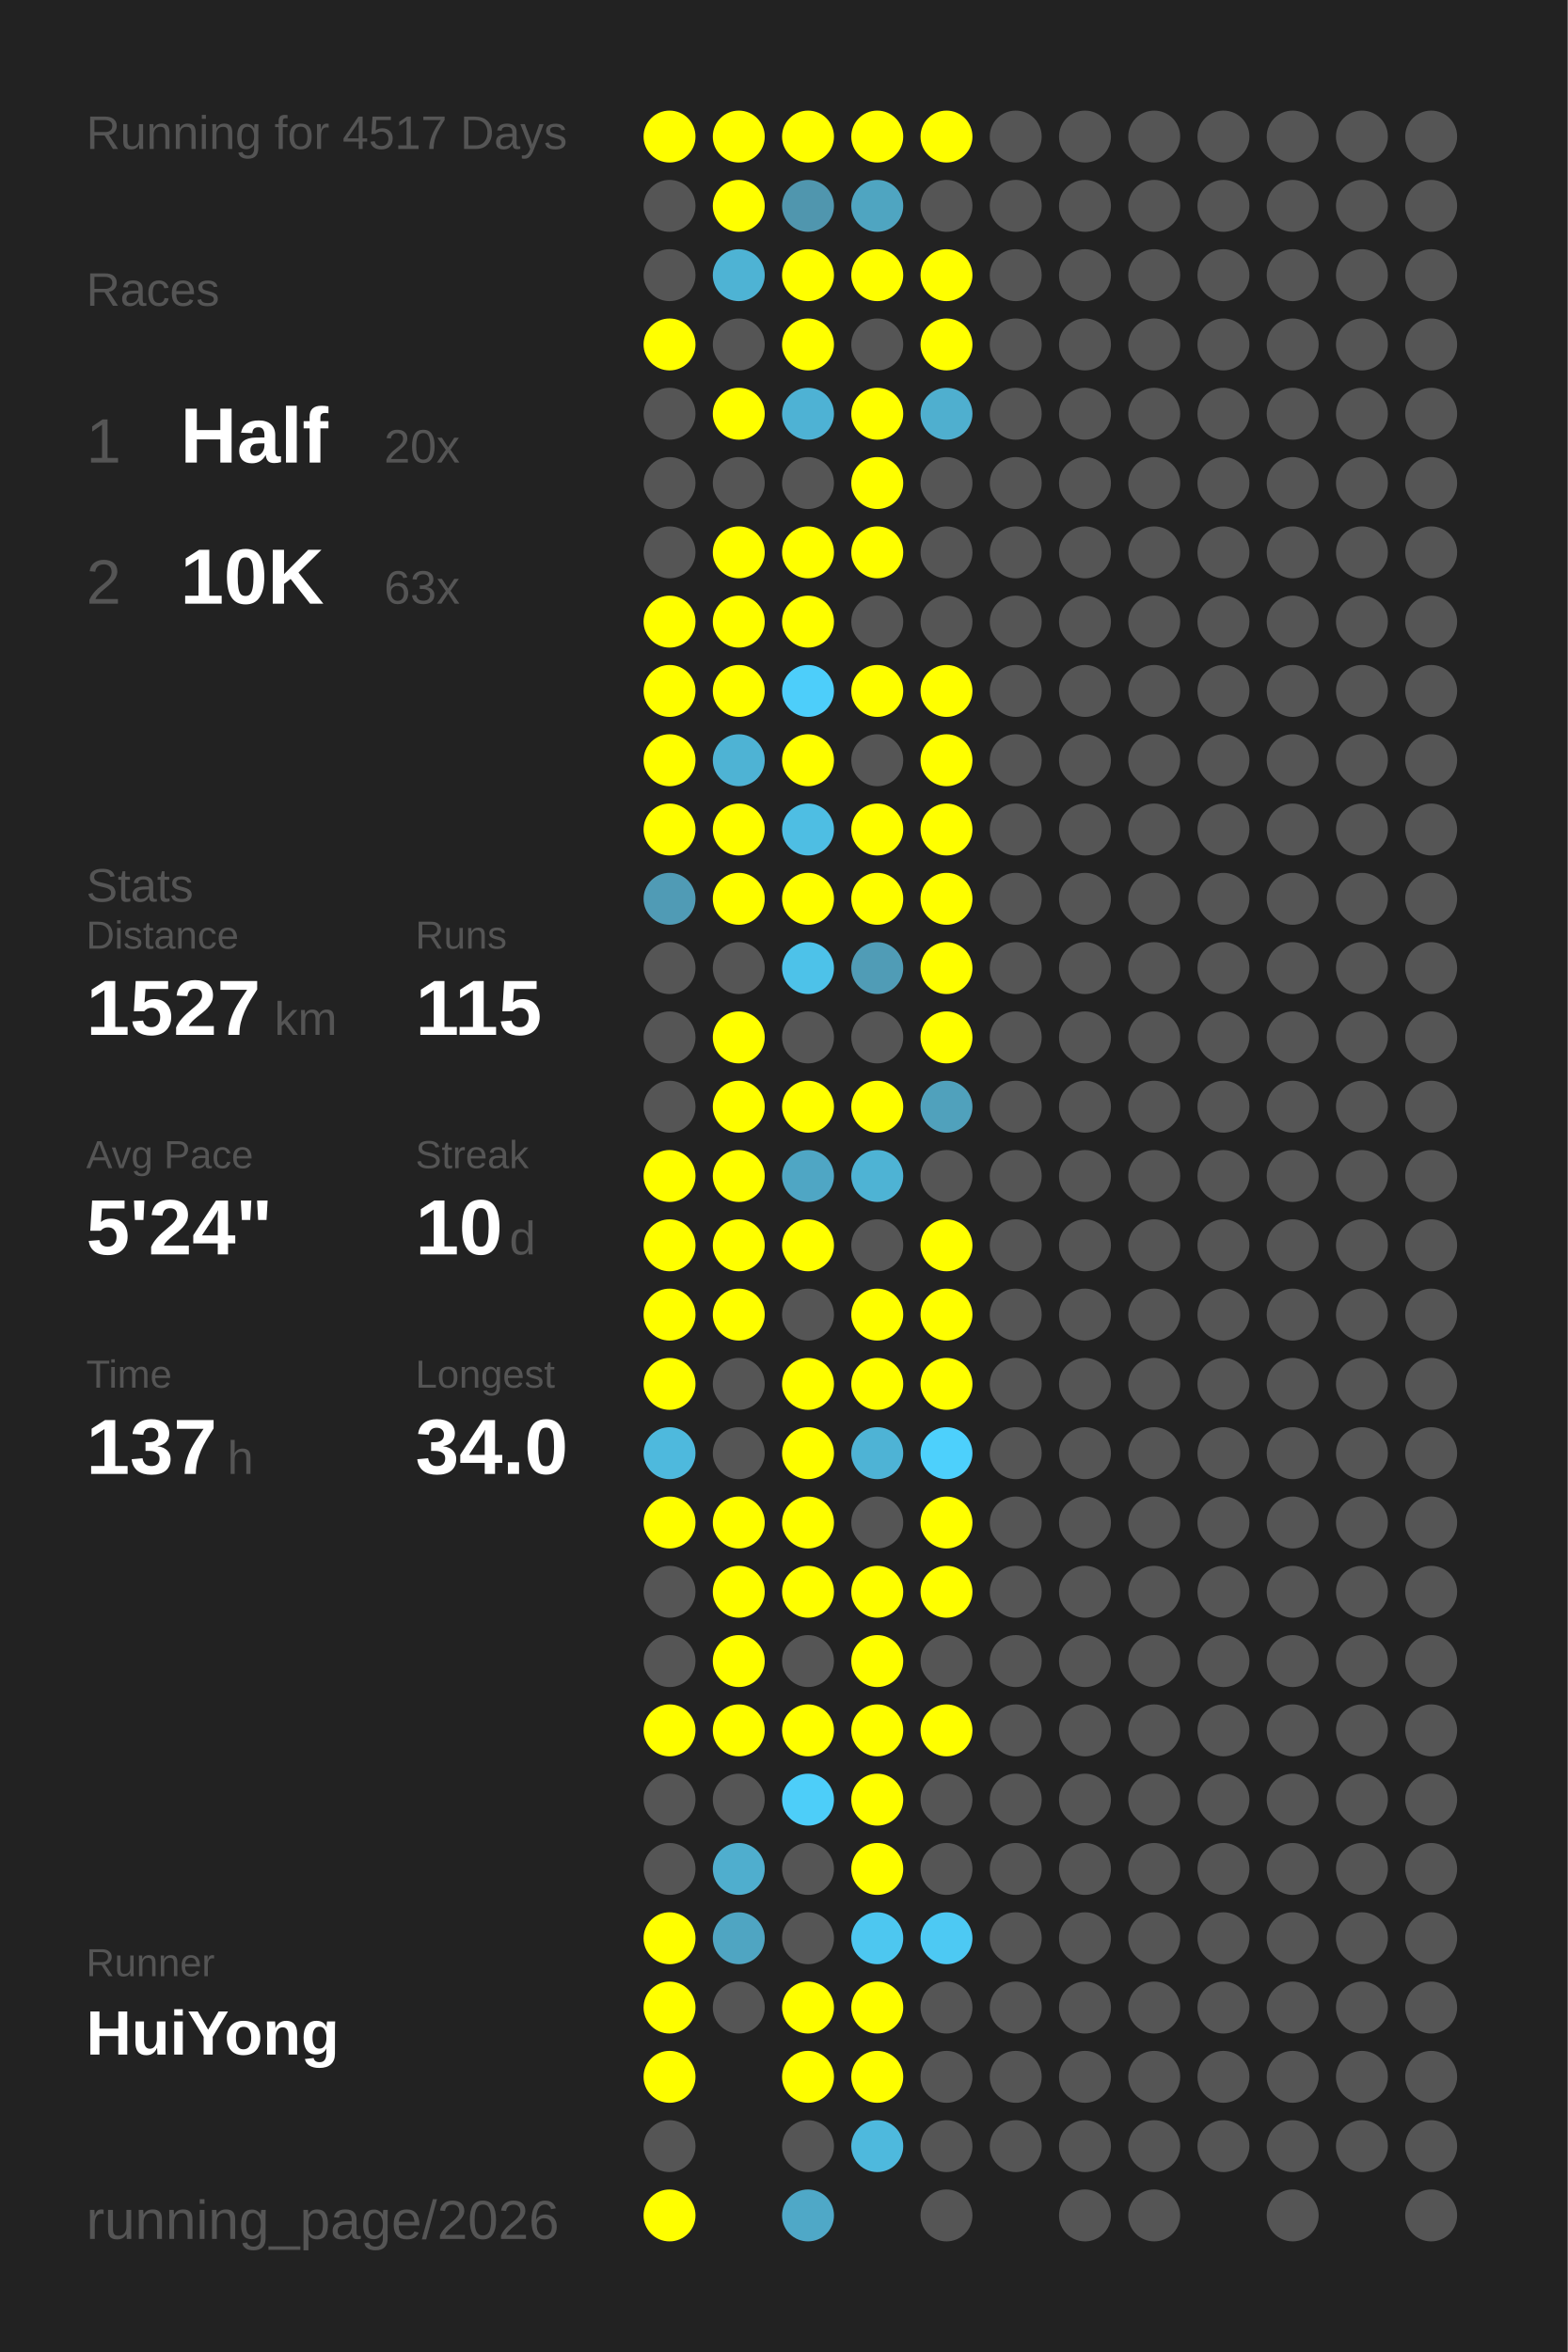
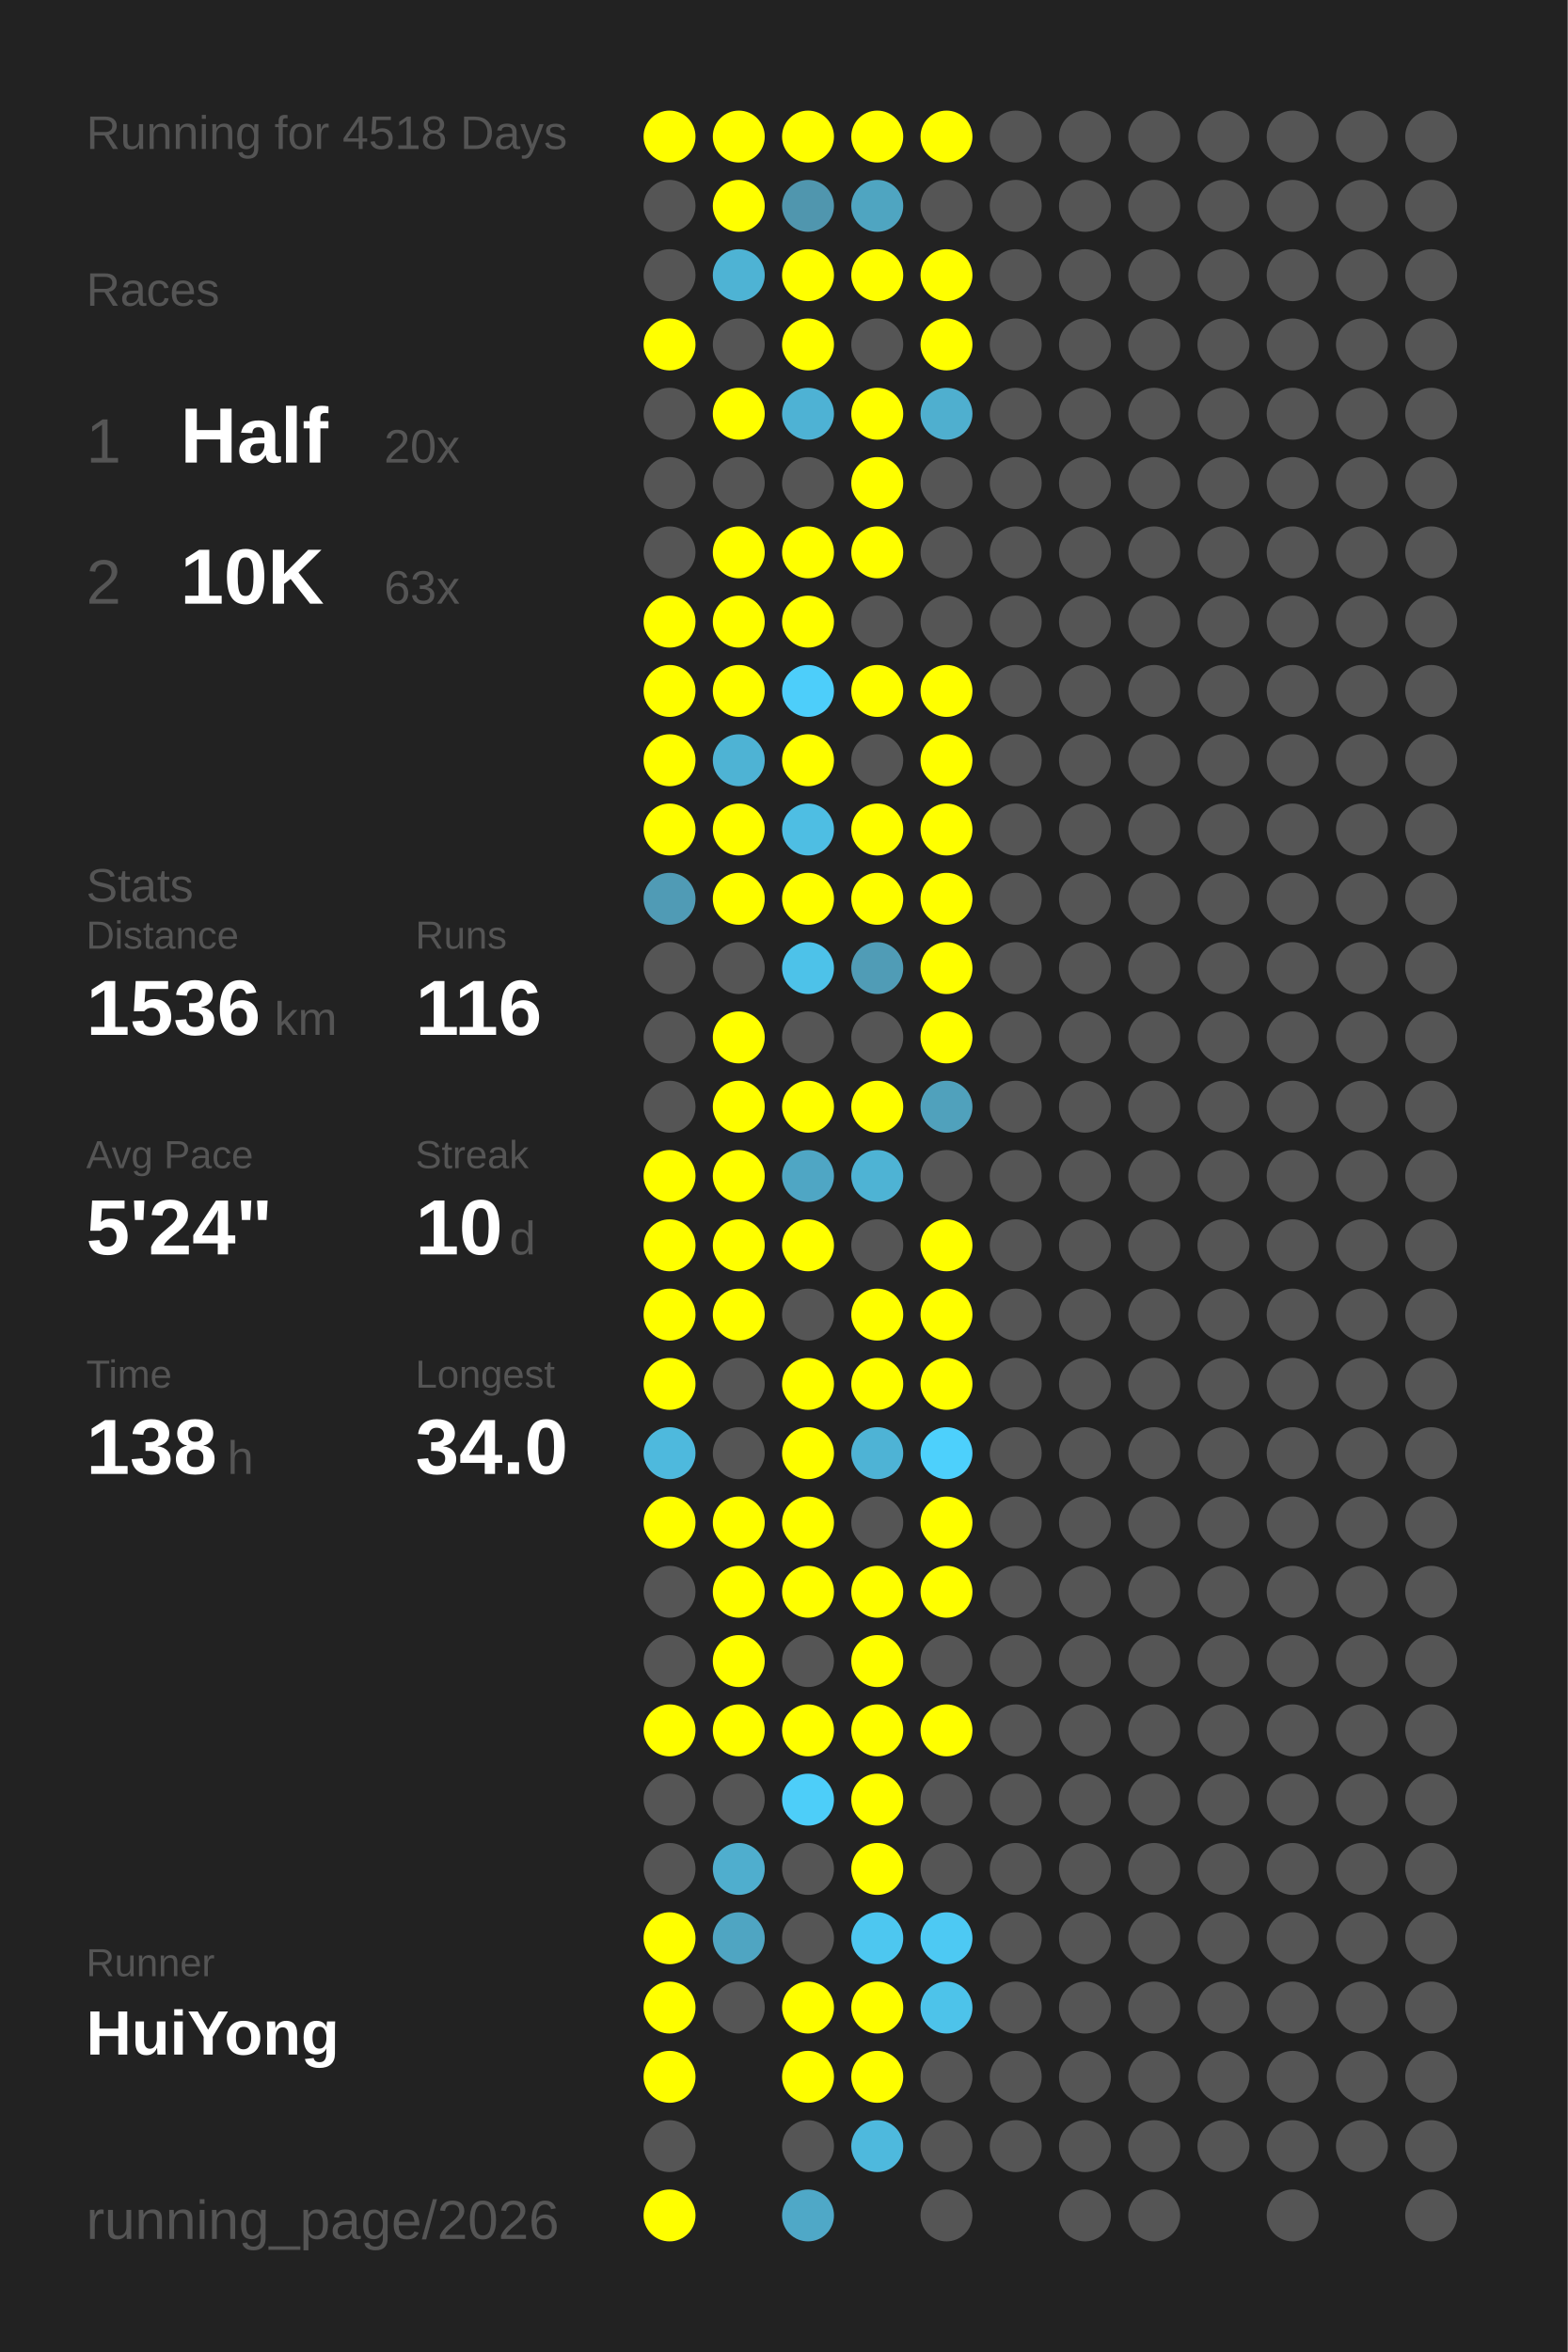
<svg xmlns="http://www.w3.org/2000/svg" baseProfile="full" height="300mm" version="1.1" viewBox="0,0,200,300" width="200mm">
  <defs />
  <rect fill="#222222" height="300" width="200" x="0" y="0" />
-   <text fill="#555555" style="font-size:6px; font-family:Arial;" x="11" y="19">Running for 4517 Days</text>
+   <text fill="#555555" style="font-size:6px; font-family:Arial;" x="11" y="19">Running for 4518 Days</text>
  <text fill="#555555" style="font-size:6px; font-family:Arial;" x="11" y="39">Races</text>
  <text fill="#555555" style="font-size:8px; font-family:Arial;" x="11" y="59">1</text>
  <text fill="#FFFFFF" style="font-size:10px; font-family:Arial; font-weight:bold;" x="23" y="59">Half</text>
  <text fill="#555555" style="font-size:6px; font-family:Arial;" x="49" y="59">20x</text>
  <text fill="#555555" style="font-size:8px; font-family:Arial;" x="11" y="77">2</text>
  <text fill="#FFFFFF" style="font-size:10px; font-family:Arial; font-weight:bold;" x="23" y="77">10K</text>
  <text fill="#555555" style="font-size:6px; font-family:Arial;" x="49" y="77">63x</text>
  <text fill="#555555" style="font-size:6px; font-family:Arial;" x="11" y="115">Stats</text>
  <text fill="#555555" style="font-size:5px; font-family:Arial;" x="11" y="121">Distance</text>
-   <text fill="#FFFFFF" style="font-size:10px; font-family:Arial; font-weight:bold;" x="11" y="132">1527</text>
+   <text fill="#FFFFFF" style="font-size:10px; font-family:Arial; font-weight:bold;" x="11" y="132">1536</text>
  <text fill="#555555" style="font-size:6px; font-family:Arial;" x="35" y="132">km</text>
  <text fill="#555555" style="font-size:5px; font-family:Arial;" x="53" y="121">Runs</text>
-   <text fill="#FFFFFF" style="font-size:10px; font-family:Arial; font-weight:bold;" x="53" y="132">115</text>
+   <text fill="#FFFFFF" style="font-size:10px; font-family:Arial; font-weight:bold;" x="53" y="132">116</text>
  <text fill="#555555" style="font-size:5px; font-family:Arial;" x="11" y="149">Avg Pace</text>
  <text fill="#FFFFFF" style="font-size:10px; font-family:Arial; font-weight:bold;" x="11" y="160">5'24"</text>
  <text fill="#555555" style="font-size:5px; font-family:Arial;" x="53" y="149">Streak</text>
  <text fill="#FFFFFF" style="font-size:10px; font-family:Arial; font-weight:bold;" x="53" y="160">10</text>
  <text fill="#555555" style="font-size:6px; font-family:Arial;" x="65" y="160">d</text>
  <text fill="#555555" style="font-size:5px; font-family:Arial;" x="11" y="177">Time</text>
-   <text fill="#FFFFFF" style="font-size:10px; font-family:Arial; font-weight:bold;" x="11" y="188">137</text>
+   <text fill="#FFFFFF" style="font-size:10px; font-family:Arial; font-weight:bold;" x="11" y="188">138</text>
  <text fill="#555555" style="font-size:6px; font-family:Arial;" x="29" y="188">h</text>
  <text fill="#555555" style="font-size:5px; font-family:Arial;" x="53" y="177">Longest</text>
  <text fill="#FFFFFF" style="font-size:10px; font-family:Arial; font-weight:bold;" x="53" y="188">34.0</text>
  <text fill="#555555" style="font-size:5px; font-family:Arial;" x="11" y="252.065">Runner</text>
  <text fill="#FFFFFF" style="font-size:8px; font-family:Arial; font-weight:bold;" x="11" y="262.065">HuiYong</text>
  <text fill="#555555" style="font-size:7px; font-family:Arial;" x="11" y="285.581">running_page/2026</text>
  <circle cx="85.417" cy="17.419" fill="#FFFF00" r="3.312" />
  <circle cx="85.417" cy="26.258" fill="#555555" r="3.312" />
  <circle cx="85.417" cy="35.097" fill="#555555" r="3.312" />
  <circle cx="85.417" cy="43.935" fill="#FFFF00" r="3.312" />
  <circle cx="85.417" cy="52.774" fill="#555555" r="3.312" />
  <circle cx="85.417" cy="61.613" fill="#555555" r="3.312" />
  <circle cx="85.417" cy="70.452" fill="#555555" r="3.312" />
  <circle cx="85.417" cy="79.29" fill="#FFFF00" r="3.312" />
  <circle cx="85.417" cy="88.129" fill="#FFFF00" r="3.312" />
  <circle cx="85.417" cy="96.968" fill="#FFFF00" r="3.312" />
  <circle cx="85.417" cy="105.806" fill="#FFFF00" r="3.312" />
  <circle cx="85.417" cy="114.645" fill="#509bb5" r="3.312" />
  <circle cx="85.417" cy="123.484" fill="#555555" r="3.312" />
  <circle cx="85.417" cy="132.323" fill="#555555" r="3.312" />
  <circle cx="85.417" cy="141.161" fill="#555555" r="3.312" />
  <circle cx="85.417" cy="150" fill="#FFFF00" r="3.312" />
  <circle cx="85.417" cy="158.839" fill="#FFFF00" r="3.312" />
  <circle cx="85.417" cy="167.677" fill="#FFFF00" r="3.312" />
  <circle cx="85.417" cy="176.516" fill="#FFFF00" r="3.312" />
  <circle cx="85.417" cy="185.355" fill="#4eb9dd" r="3.312" />
  <circle cx="85.417" cy="194.194" fill="#FFFF00" r="3.312" />
  <circle cx="85.417" cy="203.032" fill="#555555" r="3.312" />
  <circle cx="85.417" cy="211.871" fill="#555555" r="3.312" />
  <circle cx="85.417" cy="220.71" fill="#FFFF00" r="3.312" />
  <circle cx="85.417" cy="229.548" fill="#555555" r="3.312" />
  <circle cx="85.417" cy="238.387" fill="#555555" r="3.312" />
  <circle cx="85.417" cy="247.226" fill="#FFFF00" r="3.312" />
  <circle cx="85.417" cy="256.065" fill="#FFFF00" r="3.312" />
  <circle cx="85.417" cy="264.903" fill="#FFFF00" r="3.312" />
  <circle cx="85.417" cy="273.742" fill="#555555" r="3.312" />
  <circle cx="85.417" cy="282.581" fill="#FFFF00" r="3.312" />
  <circle cx="94.25" cy="17.419" fill="#FFFF00" r="3.312" />
  <circle cx="94.25" cy="26.258" fill="#FFFF00" r="3.312" />
  <circle cx="94.25" cy="35.097" fill="#4eb3d4" r="3.312" />
  <circle cx="94.25" cy="43.935" fill="#555555" r="3.312" />
  <circle cx="94.25" cy="52.774" fill="#FFFF00" r="3.312" />
  <circle cx="94.25" cy="61.613" fill="#555555" r="3.312" />
  <circle cx="94.25" cy="70.452" fill="#FFFF00" r="3.312" />
  <circle cx="94.25" cy="79.29" fill="#FFFF00" r="3.312" />
  <circle cx="94.25" cy="88.129" fill="#FFFF00" r="3.312" />
  <circle cx="94.25" cy="96.968" fill="#4eb3d4" r="3.312" />
  <circle cx="94.25" cy="105.806" fill="#FFFF00" r="3.312" />
  <circle cx="94.25" cy="114.645" fill="#FFFF00" r="3.312" />
  <circle cx="94.25" cy="123.484" fill="#555555" r="3.312" />
  <circle cx="94.25" cy="132.323" fill="#FFFF00" r="3.312" />
  <circle cx="94.25" cy="141.161" fill="#FFFF00" r="3.312" />
  <circle cx="94.25" cy="150" fill="#FFFF00" r="3.312" />
  <circle cx="94.25" cy="158.839" fill="#FFFF00" r="3.312" />
  <circle cx="94.25" cy="167.677" fill="#FFFF00" r="3.312" />
  <circle cx="94.25" cy="176.516" fill="#555555" r="3.312" />
  <circle cx="94.25" cy="185.355" fill="#555555" r="3.312" />
  <circle cx="94.25" cy="194.194" fill="#FFFF00" r="3.312" />
  <circle cx="94.25" cy="203.032" fill="#FFFF00" r="3.312" />
  <circle cx="94.25" cy="211.871" fill="#FFFF00" r="3.312" />
  <circle cx="94.25" cy="220.71" fill="#FFFF00" r="3.312" />
  <circle cx="94.25" cy="229.548" fill="#555555" r="3.312" />
  <circle cx="94.25" cy="238.387" fill="#4faece" r="3.312" />
  <circle cx="94.25" cy="247.226" fill="#4fa5c2" r="3.312" />
  <circle cx="94.25" cy="256.065" fill="#555555" r="3.312" />
  <circle cx="103.083" cy="17.419" fill="#FFFF00" r="3.312" />
  <circle cx="103.083" cy="26.258" fill="#5096ae" r="3.312" />
  <circle cx="103.083" cy="35.097" fill="#FFFF00" r="3.312" />
  <circle cx="103.083" cy="43.935" fill="#FFFF00" r="3.312" />
  <circle cx="103.083" cy="52.774" fill="#4eb2d4" r="3.312" />
  <circle cx="103.083" cy="61.613" fill="#555555" r="3.312" />
  <circle cx="103.083" cy="70.452" fill="#FFFF00" r="3.312" />
  <circle cx="103.083" cy="79.29" fill="#FFFF00" r="3.312" />
  <circle cx="103.083" cy="88.129" fill="#4dcefa" r="3.312" />
  <circle cx="103.083" cy="96.968" fill="#FFFF00" r="3.312" />
  <circle cx="103.083" cy="105.806" fill="#4ebee3" r="3.312" />
  <circle cx="103.083" cy="114.645" fill="#FFFF00" r="3.312" />
  <circle cx="103.083" cy="123.484" fill="#4dc2e9" r="3.312" />
  <circle cx="103.083" cy="132.323" fill="#555555" r="3.312" />
  <circle cx="103.083" cy="141.161" fill="#FFFF00" r="3.312" />
  <circle cx="103.083" cy="150" fill="#4fa6c4" r="3.312" />
  <circle cx="103.083" cy="158.839" fill="#FFFF00" r="3.312" />
  <circle cx="103.083" cy="167.677" fill="#555555" r="3.312" />
  <circle cx="103.083" cy="176.516" fill="#FFFF00" r="3.312" />
  <circle cx="103.083" cy="185.355" fill="#FFFF00" r="3.312" />
  <circle cx="103.083" cy="194.194" fill="#FFFF00" r="3.312" />
  <circle cx="103.083" cy="203.032" fill="#FFFF00" r="3.312" />
  <circle cx="103.083" cy="211.871" fill="#555555" r="3.312" />
  <circle cx="103.083" cy="220.71" fill="#FFFF00" r="3.312" />
  <circle cx="103.083" cy="229.548" fill="#4dcef9" r="3.312" />
  <circle cx="103.083" cy="238.387" fill="#555555" r="3.312" />
  <circle cx="103.083" cy="247.226" fill="#555555" r="3.312" />
  <circle cx="103.083" cy="256.065" fill="#FFFF00" r="3.312" />
  <circle cx="103.083" cy="264.903" fill="#FFFF00" r="3.312" />
  <circle cx="103.083" cy="273.742" fill="#555555" r="3.312" />
  <circle cx="103.083" cy="282.581" fill="#4fa8c7" r="3.312" />
  <circle cx="111.917" cy="17.419" fill="#FFFF00" r="3.312" />
  <circle cx="111.917" cy="26.258" fill="#4fa5c1" r="3.312" />
  <circle cx="111.917" cy="35.097" fill="#FFFF00" r="3.312" />
  <circle cx="111.917" cy="43.935" fill="#555555" r="3.312" />
  <circle cx="111.917" cy="52.774" fill="#FFFF00" r="3.312" />
  <circle cx="111.917" cy="61.613" fill="#FFFF00" r="3.312" />
  <circle cx="111.917" cy="70.452" fill="#FFFF00" r="3.312" />
  <circle cx="111.917" cy="79.29" fill="#555555" r="3.312" />
  <circle cx="111.917" cy="88.129" fill="#FFFF00" r="3.312" />
  <circle cx="111.917" cy="96.968" fill="#555555" r="3.312" />
  <circle cx="111.917" cy="105.806" fill="#FFFF00" r="3.312" />
  <circle cx="111.917" cy="114.645" fill="#FFFF00" r="3.312" />
  <circle cx="111.917" cy="123.484" fill="#509cb6" r="3.312" />
  <circle cx="111.917" cy="132.323" fill="#555555" r="3.312" />
  <circle cx="111.917" cy="141.161" fill="#FFFF00" r="3.312" />
  <circle cx="111.917" cy="150" fill="#4eb3d4" r="3.312" />
  <circle cx="111.917" cy="158.839" fill="#555555" r="3.312" />
  <circle cx="111.917" cy="167.677" fill="#FFFF00" r="3.312" />
  <circle cx="111.917" cy="176.516" fill="#FFFF00" r="3.312" />
  <circle cx="111.917" cy="185.355" fill="#4eb3d5" r="3.312" />
  <circle cx="111.917" cy="194.194" fill="#555555" r="3.312" />
  <circle cx="111.917" cy="203.032" fill="#FFFF00" r="3.312" />
  <circle cx="111.917" cy="211.871" fill="#FFFF00" r="3.312" />
  <circle cx="111.917" cy="220.71" fill="#FFFF00" r="3.312" />
  <circle cx="111.917" cy="229.548" fill="#FFFF00" r="3.312" />
  <circle cx="111.917" cy="238.387" fill="#FFFF00" r="3.312" />
  <circle cx="111.917" cy="247.226" fill="#4dc7f0" r="3.312" />
  <circle cx="111.917" cy="256.065" fill="#FFFF00" r="3.312" />
  <circle cx="111.917" cy="264.903" fill="#FFFF00" r="3.312" />
  <circle cx="111.917" cy="273.742" fill="#4eb9dd" r="3.312" />
  <circle cx="120.75" cy="17.419" fill="#FFFF00" r="3.312" />
  <circle cx="120.75" cy="26.258" fill="#555555" r="3.312" />
  <circle cx="120.75" cy="35.097" fill="#FFFF00" r="3.312" />
  <circle cx="120.75" cy="43.935" fill="#FFFF00" r="3.312" />
  <circle cx="120.75" cy="52.774" fill="#4fafcf" r="3.312" />
  <circle cx="120.75" cy="61.613" fill="#555555" r="3.312" />
  <circle cx="120.75" cy="70.452" fill="#555555" r="3.312" />
  <circle cx="120.75" cy="79.29" fill="#555555" r="3.312" />
  <circle cx="120.75" cy="88.129" fill="#FFFF00" r="3.312" />
  <circle cx="120.75" cy="96.968" fill="#FFFF00" r="3.312" />
  <circle cx="120.75" cy="105.806" fill="#FFFF00" r="3.312" />
  <circle cx="120.75" cy="114.645" fill="#FFFF00" r="3.312" />
  <circle cx="120.75" cy="123.484" fill="#FFFF00" r="3.312" />
  <circle cx="120.75" cy="132.323" fill="#FFFF00" r="3.312" />
  <circle cx="120.75" cy="141.161" fill="#50a1bc" r="3.312" />
  <circle cx="120.75" cy="150" fill="#555555" r="3.312" />
  <circle cx="120.75" cy="158.839" fill="#FFFF00" r="3.312" />
  <circle cx="120.75" cy="167.677" fill="#FFFF00" r="3.312" />
  <circle cx="120.75" cy="176.516" fill="#FFFF00" r="3.312" />
  <circle cx="120.75" cy="185.355" fill="#4dd0fc" r="3.312" />
  <circle cx="120.75" cy="194.194" fill="#FFFF00" r="3.312" />
  <circle cx="120.75" cy="203.032" fill="#FFFF00" r="3.312" />
  <circle cx="120.75" cy="211.871" fill="#555555" r="3.312" />
  <circle cx="120.75" cy="220.71" fill="#FFFF00" r="3.312" />
  <circle cx="120.75" cy="229.548" fill="#555555" r="3.312" />
  <circle cx="120.75" cy="238.387" fill="#555555" r="3.312" />
  <circle cx="120.75" cy="247.226" fill="#4dc9f3" r="3.312" />
-   <circle cx="120.75" cy="256.065" fill="#555555" r="3.312" />
+   <circle cx="120.75" cy="256.065" fill="#4dc3ea" r="3.312" />
  <circle cx="120.75" cy="264.903" fill="#555555" r="3.312" />
  <circle cx="120.75" cy="273.742" fill="#555555" r="3.312" />
  <circle cx="120.75" cy="282.581" fill="#555555" r="3.312" />
  <circle cx="129.583" cy="17.419" fill="#555555" r="3.312" />
  <circle cx="129.583" cy="26.258" fill="#555555" r="3.312" />
  <circle cx="129.583" cy="35.097" fill="#555555" r="3.312" />
  <circle cx="129.583" cy="43.935" fill="#555555" r="3.312" />
  <circle cx="129.583" cy="52.774" fill="#555555" r="3.312" />
  <circle cx="129.583" cy="61.613" fill="#555555" r="3.312" />
  <circle cx="129.583" cy="70.452" fill="#555555" r="3.312" />
  <circle cx="129.583" cy="79.29" fill="#555555" r="3.312" />
  <circle cx="129.583" cy="88.129" fill="#555555" r="3.312" />
  <circle cx="129.583" cy="96.968" fill="#555555" r="3.312" />
  <circle cx="129.583" cy="105.806" fill="#555555" r="3.312" />
  <circle cx="129.583" cy="114.645" fill="#555555" r="3.312" />
  <circle cx="129.583" cy="123.484" fill="#555555" r="3.312" />
  <circle cx="129.583" cy="132.323" fill="#555555" r="3.312" />
  <circle cx="129.583" cy="141.161" fill="#555555" r="3.312" />
  <circle cx="129.583" cy="150" fill="#555555" r="3.312" />
  <circle cx="129.583" cy="158.839" fill="#555555" r="3.312" />
  <circle cx="129.583" cy="167.677" fill="#555555" r="3.312" />
  <circle cx="129.583" cy="176.516" fill="#555555" r="3.312" />
  <circle cx="129.583" cy="185.355" fill="#555555" r="3.312" />
  <circle cx="129.583" cy="194.194" fill="#555555" r="3.312" />
  <circle cx="129.583" cy="203.032" fill="#555555" r="3.312" />
  <circle cx="129.583" cy="211.871" fill="#555555" r="3.312" />
  <circle cx="129.583" cy="220.71" fill="#555555" r="3.312" />
  <circle cx="129.583" cy="229.548" fill="#555555" r="3.312" />
  <circle cx="129.583" cy="238.387" fill="#555555" r="3.312" />
  <circle cx="129.583" cy="247.226" fill="#555555" r="3.312" />
  <circle cx="129.583" cy="256.065" fill="#555555" r="3.312" />
  <circle cx="129.583" cy="264.903" fill="#555555" r="3.312" />
  <circle cx="129.583" cy="273.742" fill="#555555" r="3.312" />
  <circle cx="138.417" cy="17.419" fill="#555555" r="3.312" />
  <circle cx="138.417" cy="26.258" fill="#555555" r="3.312" />
  <circle cx="138.417" cy="35.097" fill="#555555" r="3.312" />
  <circle cx="138.417" cy="43.935" fill="#555555" r="3.312" />
  <circle cx="138.417" cy="52.774" fill="#555555" r="3.312" />
  <circle cx="138.417" cy="61.613" fill="#555555" r="3.312" />
  <circle cx="138.417" cy="70.452" fill="#555555" r="3.312" />
  <circle cx="138.417" cy="79.29" fill="#555555" r="3.312" />
  <circle cx="138.417" cy="88.129" fill="#555555" r="3.312" />
  <circle cx="138.417" cy="96.968" fill="#555555" r="3.312" />
  <circle cx="138.417" cy="105.806" fill="#555555" r="3.312" />
  <circle cx="138.417" cy="114.645" fill="#555555" r="3.312" />
  <circle cx="138.417" cy="123.484" fill="#555555" r="3.312" />
  <circle cx="138.417" cy="132.323" fill="#555555" r="3.312" />
  <circle cx="138.417" cy="141.161" fill="#555555" r="3.312" />
  <circle cx="138.417" cy="150" fill="#555555" r="3.312" />
  <circle cx="138.417" cy="158.839" fill="#555555" r="3.312" />
  <circle cx="138.417" cy="167.677" fill="#555555" r="3.312" />
  <circle cx="138.417" cy="176.516" fill="#555555" r="3.312" />
  <circle cx="138.417" cy="185.355" fill="#555555" r="3.312" />
  <circle cx="138.417" cy="194.194" fill="#555555" r="3.312" />
  <circle cx="138.417" cy="203.032" fill="#555555" r="3.312" />
  <circle cx="138.417" cy="211.871" fill="#555555" r="3.312" />
  <circle cx="138.417" cy="220.71" fill="#555555" r="3.312" />
  <circle cx="138.417" cy="229.548" fill="#555555" r="3.312" />
  <circle cx="138.417" cy="238.387" fill="#555555" r="3.312" />
  <circle cx="138.417" cy="247.226" fill="#555555" r="3.312" />
  <circle cx="138.417" cy="256.065" fill="#555555" r="3.312" />
  <circle cx="138.417" cy="264.903" fill="#555555" r="3.312" />
  <circle cx="138.417" cy="273.742" fill="#555555" r="3.312" />
  <circle cx="138.417" cy="282.581" fill="#555555" r="3.312" />
  <circle cx="147.25" cy="17.419" fill="#555555" r="3.312" />
  <circle cx="147.25" cy="26.258" fill="#555555" r="3.312" />
  <circle cx="147.25" cy="35.097" fill="#555555" r="3.312" />
  <circle cx="147.25" cy="43.935" fill="#555555" r="3.312" />
  <circle cx="147.25" cy="52.774" fill="#555555" r="3.312" />
  <circle cx="147.25" cy="61.613" fill="#555555" r="3.312" />
  <circle cx="147.25" cy="70.452" fill="#555555" r="3.312" />
  <circle cx="147.25" cy="79.29" fill="#555555" r="3.312" />
  <circle cx="147.25" cy="88.129" fill="#555555" r="3.312" />
  <circle cx="147.25" cy="96.968" fill="#555555" r="3.312" />
  <circle cx="147.25" cy="105.806" fill="#555555" r="3.312" />
  <circle cx="147.25" cy="114.645" fill="#555555" r="3.312" />
  <circle cx="147.25" cy="123.484" fill="#555555" r="3.312" />
  <circle cx="147.25" cy="132.323" fill="#555555" r="3.312" />
  <circle cx="147.25" cy="141.161" fill="#555555" r="3.312" />
  <circle cx="147.25" cy="150" fill="#555555" r="3.312" />
  <circle cx="147.25" cy="158.839" fill="#555555" r="3.312" />
  <circle cx="147.25" cy="167.677" fill="#555555" r="3.312" />
  <circle cx="147.25" cy="176.516" fill="#555555" r="3.312" />
  <circle cx="147.25" cy="185.355" fill="#555555" r="3.312" />
  <circle cx="147.25" cy="194.194" fill="#555555" r="3.312" />
  <circle cx="147.25" cy="203.032" fill="#555555" r="3.312" />
  <circle cx="147.25" cy="211.871" fill="#555555" r="3.312" />
  <circle cx="147.25" cy="220.71" fill="#555555" r="3.312" />
  <circle cx="147.25" cy="229.548" fill="#555555" r="3.312" />
  <circle cx="147.25" cy="238.387" fill="#555555" r="3.312" />
  <circle cx="147.25" cy="247.226" fill="#555555" r="3.312" />
  <circle cx="147.25" cy="256.065" fill="#555555" r="3.312" />
  <circle cx="147.25" cy="264.903" fill="#555555" r="3.312" />
  <circle cx="147.25" cy="273.742" fill="#555555" r="3.312" />
  <circle cx="147.25" cy="282.581" fill="#555555" r="3.312" />
  <circle cx="156.083" cy="17.419" fill="#555555" r="3.312" />
  <circle cx="156.083" cy="26.258" fill="#555555" r="3.312" />
  <circle cx="156.083" cy="35.097" fill="#555555" r="3.312" />
  <circle cx="156.083" cy="43.935" fill="#555555" r="3.312" />
  <circle cx="156.083" cy="52.774" fill="#555555" r="3.312" />
  <circle cx="156.083" cy="61.613" fill="#555555" r="3.312" />
  <circle cx="156.083" cy="70.452" fill="#555555" r="3.312" />
  <circle cx="156.083" cy="79.29" fill="#555555" r="3.312" />
  <circle cx="156.083" cy="88.129" fill="#555555" r="3.312" />
  <circle cx="156.083" cy="96.968" fill="#555555" r="3.312" />
  <circle cx="156.083" cy="105.806" fill="#555555" r="3.312" />
  <circle cx="156.083" cy="114.645" fill="#555555" r="3.312" />
  <circle cx="156.083" cy="123.484" fill="#555555" r="3.312" />
  <circle cx="156.083" cy="132.323" fill="#555555" r="3.312" />
  <circle cx="156.083" cy="141.161" fill="#555555" r="3.312" />
  <circle cx="156.083" cy="150" fill="#555555" r="3.312" />
  <circle cx="156.083" cy="158.839" fill="#555555" r="3.312" />
  <circle cx="156.083" cy="167.677" fill="#555555" r="3.312" />
  <circle cx="156.083" cy="176.516" fill="#555555" r="3.312" />
  <circle cx="156.083" cy="185.355" fill="#555555" r="3.312" />
  <circle cx="156.083" cy="194.194" fill="#555555" r="3.312" />
  <circle cx="156.083" cy="203.032" fill="#555555" r="3.312" />
  <circle cx="156.083" cy="211.871" fill="#555555" r="3.312" />
  <circle cx="156.083" cy="220.71" fill="#555555" r="3.312" />
  <circle cx="156.083" cy="229.548" fill="#555555" r="3.312" />
  <circle cx="156.083" cy="238.387" fill="#555555" r="3.312" />
  <circle cx="156.083" cy="247.226" fill="#555555" r="3.312" />
  <circle cx="156.083" cy="256.065" fill="#555555" r="3.312" />
  <circle cx="156.083" cy="264.903" fill="#555555" r="3.312" />
  <circle cx="156.083" cy="273.742" fill="#555555" r="3.312" />
  <circle cx="164.917" cy="17.419" fill="#555555" r="3.312" />
  <circle cx="164.917" cy="26.258" fill="#555555" r="3.312" />
  <circle cx="164.917" cy="35.097" fill="#555555" r="3.312" />
  <circle cx="164.917" cy="43.935" fill="#555555" r="3.312" />
  <circle cx="164.917" cy="52.774" fill="#555555" r="3.312" />
  <circle cx="164.917" cy="61.613" fill="#555555" r="3.312" />
  <circle cx="164.917" cy="70.452" fill="#555555" r="3.312" />
  <circle cx="164.917" cy="79.29" fill="#555555" r="3.312" />
  <circle cx="164.917" cy="88.129" fill="#555555" r="3.312" />
  <circle cx="164.917" cy="96.968" fill="#555555" r="3.312" />
  <circle cx="164.917" cy="105.806" fill="#555555" r="3.312" />
  <circle cx="164.917" cy="114.645" fill="#555555" r="3.312" />
  <circle cx="164.917" cy="123.484" fill="#555555" r="3.312" />
  <circle cx="164.917" cy="132.323" fill="#555555" r="3.312" />
  <circle cx="164.917" cy="141.161" fill="#555555" r="3.312" />
  <circle cx="164.917" cy="150" fill="#555555" r="3.312" />
  <circle cx="164.917" cy="158.839" fill="#555555" r="3.312" />
  <circle cx="164.917" cy="167.677" fill="#555555" r="3.312" />
  <circle cx="164.917" cy="176.516" fill="#555555" r="3.312" />
  <circle cx="164.917" cy="185.355" fill="#555555" r="3.312" />
  <circle cx="164.917" cy="194.194" fill="#555555" r="3.312" />
  <circle cx="164.917" cy="203.032" fill="#555555" r="3.312" />
  <circle cx="164.917" cy="211.871" fill="#555555" r="3.312" />
  <circle cx="164.917" cy="220.71" fill="#555555" r="3.312" />
  <circle cx="164.917" cy="229.548" fill="#555555" r="3.312" />
  <circle cx="164.917" cy="238.387" fill="#555555" r="3.312" />
  <circle cx="164.917" cy="247.226" fill="#555555" r="3.312" />
  <circle cx="164.917" cy="256.065" fill="#555555" r="3.312" />
  <circle cx="164.917" cy="264.903" fill="#555555" r="3.312" />
  <circle cx="164.917" cy="273.742" fill="#555555" r="3.312" />
  <circle cx="164.917" cy="282.581" fill="#555555" r="3.312" />
  <circle cx="173.75" cy="17.419" fill="#555555" r="3.312" />
  <circle cx="173.75" cy="26.258" fill="#555555" r="3.312" />
  <circle cx="173.75" cy="35.097" fill="#555555" r="3.312" />
  <circle cx="173.75" cy="43.935" fill="#555555" r="3.312" />
  <circle cx="173.75" cy="52.774" fill="#555555" r="3.312" />
  <circle cx="173.75" cy="61.613" fill="#555555" r="3.312" />
  <circle cx="173.75" cy="70.452" fill="#555555" r="3.312" />
  <circle cx="173.75" cy="79.29" fill="#555555" r="3.312" />
  <circle cx="173.75" cy="88.129" fill="#555555" r="3.312" />
  <circle cx="173.75" cy="96.968" fill="#555555" r="3.312" />
  <circle cx="173.75" cy="105.806" fill="#555555" r="3.312" />
  <circle cx="173.75" cy="114.645" fill="#555555" r="3.312" />
  <circle cx="173.75" cy="123.484" fill="#555555" r="3.312" />
  <circle cx="173.75" cy="132.323" fill="#555555" r="3.312" />
  <circle cx="173.75" cy="141.161" fill="#555555" r="3.312" />
  <circle cx="173.75" cy="150" fill="#555555" r="3.312" />
  <circle cx="173.75" cy="158.839" fill="#555555" r="3.312" />
  <circle cx="173.75" cy="167.677" fill="#555555" r="3.312" />
  <circle cx="173.75" cy="176.516" fill="#555555" r="3.312" />
  <circle cx="173.75" cy="185.355" fill="#555555" r="3.312" />
  <circle cx="173.75" cy="194.194" fill="#555555" r="3.312" />
  <circle cx="173.75" cy="203.032" fill="#555555" r="3.312" />
  <circle cx="173.75" cy="211.871" fill="#555555" r="3.312" />
  <circle cx="173.75" cy="220.71" fill="#555555" r="3.312" />
  <circle cx="173.75" cy="229.548" fill="#555555" r="3.312" />
  <circle cx="173.75" cy="238.387" fill="#555555" r="3.312" />
  <circle cx="173.75" cy="247.226" fill="#555555" r="3.312" />
  <circle cx="173.75" cy="256.065" fill="#555555" r="3.312" />
  <circle cx="173.75" cy="264.903" fill="#555555" r="3.312" />
  <circle cx="173.75" cy="273.742" fill="#555555" r="3.312" />
  <circle cx="182.583" cy="17.419" fill="#555555" r="3.312" />
  <circle cx="182.583" cy="26.258" fill="#555555" r="3.312" />
  <circle cx="182.583" cy="35.097" fill="#555555" r="3.312" />
  <circle cx="182.583" cy="43.935" fill="#555555" r="3.312" />
  <circle cx="182.583" cy="52.774" fill="#555555" r="3.312" />
  <circle cx="182.583" cy="61.613" fill="#555555" r="3.312" />
  <circle cx="182.583" cy="70.452" fill="#555555" r="3.312" />
  <circle cx="182.583" cy="79.29" fill="#555555" r="3.312" />
  <circle cx="182.583" cy="88.129" fill="#555555" r="3.312" />
  <circle cx="182.583" cy="96.968" fill="#555555" r="3.312" />
  <circle cx="182.583" cy="105.806" fill="#555555" r="3.312" />
  <circle cx="182.583" cy="114.645" fill="#555555" r="3.312" />
  <circle cx="182.583" cy="123.484" fill="#555555" r="3.312" />
  <circle cx="182.583" cy="132.323" fill="#555555" r="3.312" />
  <circle cx="182.583" cy="141.161" fill="#555555" r="3.312" />
  <circle cx="182.583" cy="150" fill="#555555" r="3.312" />
  <circle cx="182.583" cy="158.839" fill="#555555" r="3.312" />
  <circle cx="182.583" cy="167.677" fill="#555555" r="3.312" />
  <circle cx="182.583" cy="176.516" fill="#555555" r="3.312" />
  <circle cx="182.583" cy="185.355" fill="#555555" r="3.312" />
  <circle cx="182.583" cy="194.194" fill="#555555" r="3.312" />
  <circle cx="182.583" cy="203.032" fill="#555555" r="3.312" />
  <circle cx="182.583" cy="211.871" fill="#555555" r="3.312" />
  <circle cx="182.583" cy="220.71" fill="#555555" r="3.312" />
  <circle cx="182.583" cy="229.548" fill="#555555" r="3.312" />
  <circle cx="182.583" cy="238.387" fill="#555555" r="3.312" />
  <circle cx="182.583" cy="247.226" fill="#555555" r="3.312" />
  <circle cx="182.583" cy="256.065" fill="#555555" r="3.312" />
  <circle cx="182.583" cy="264.903" fill="#555555" r="3.312" />
  <circle cx="182.583" cy="273.742" fill="#555555" r="3.312" />
  <circle cx="182.583" cy="282.581" fill="#555555" r="3.312" />
</svg>
